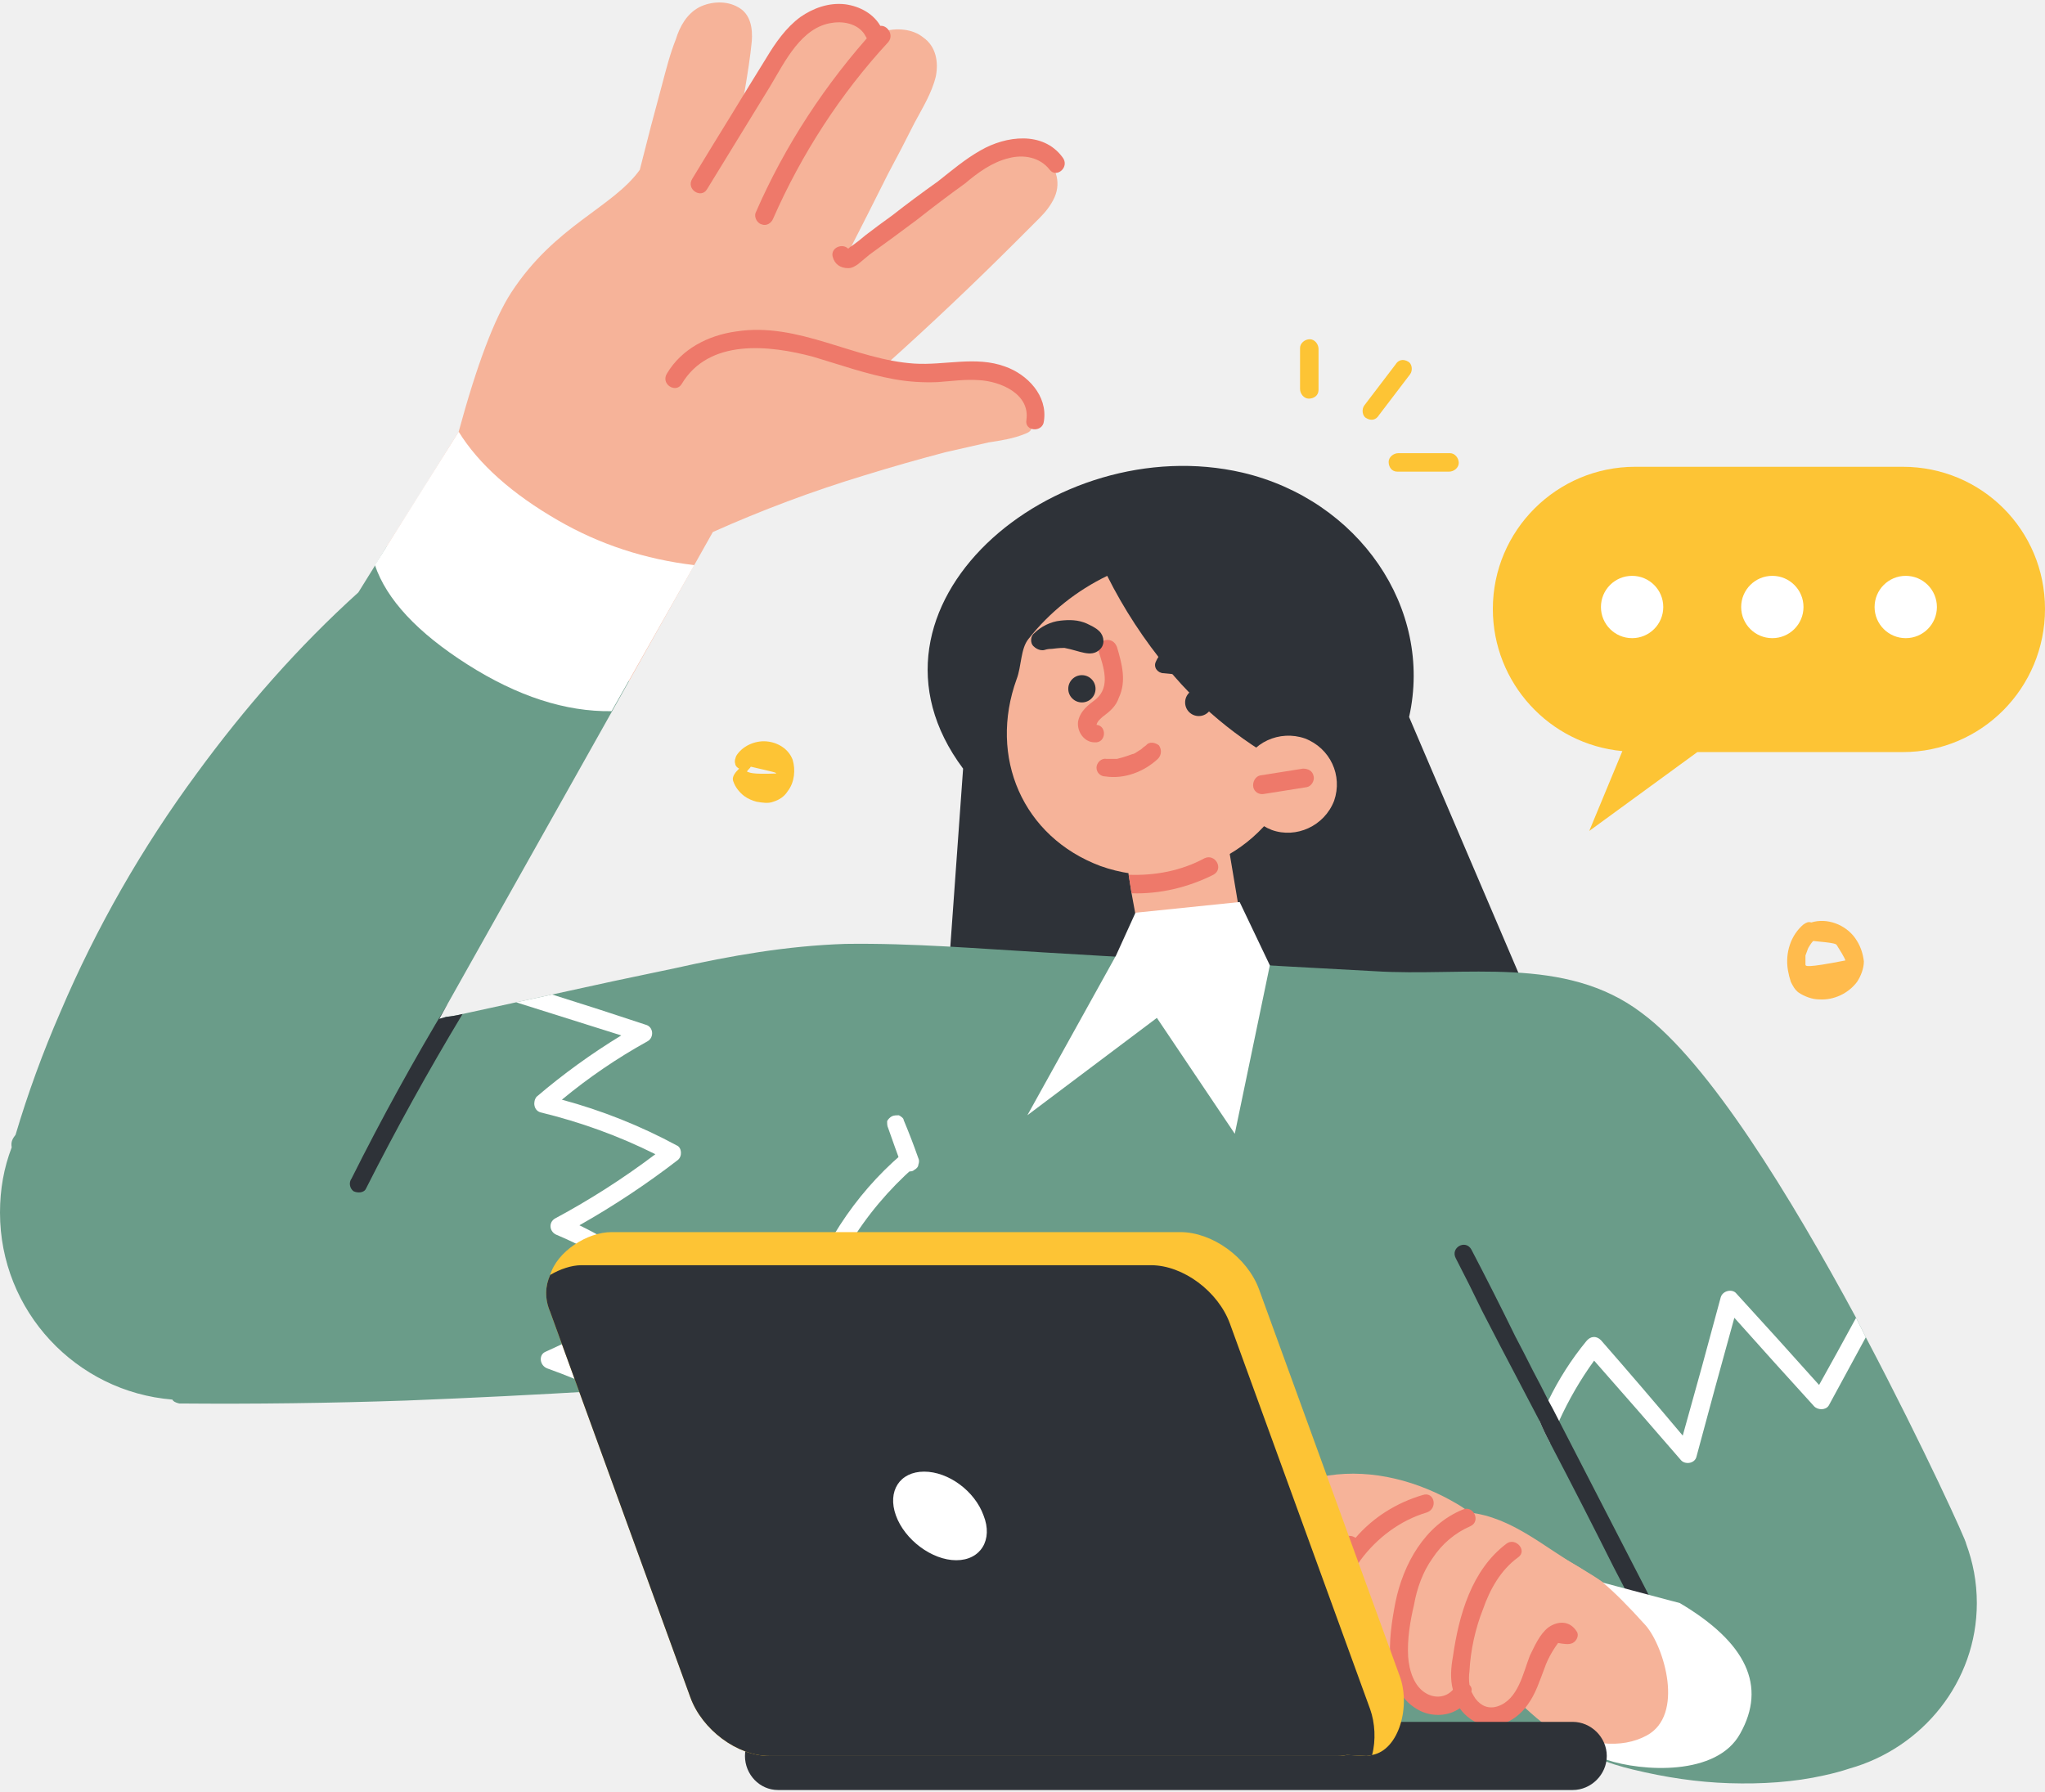
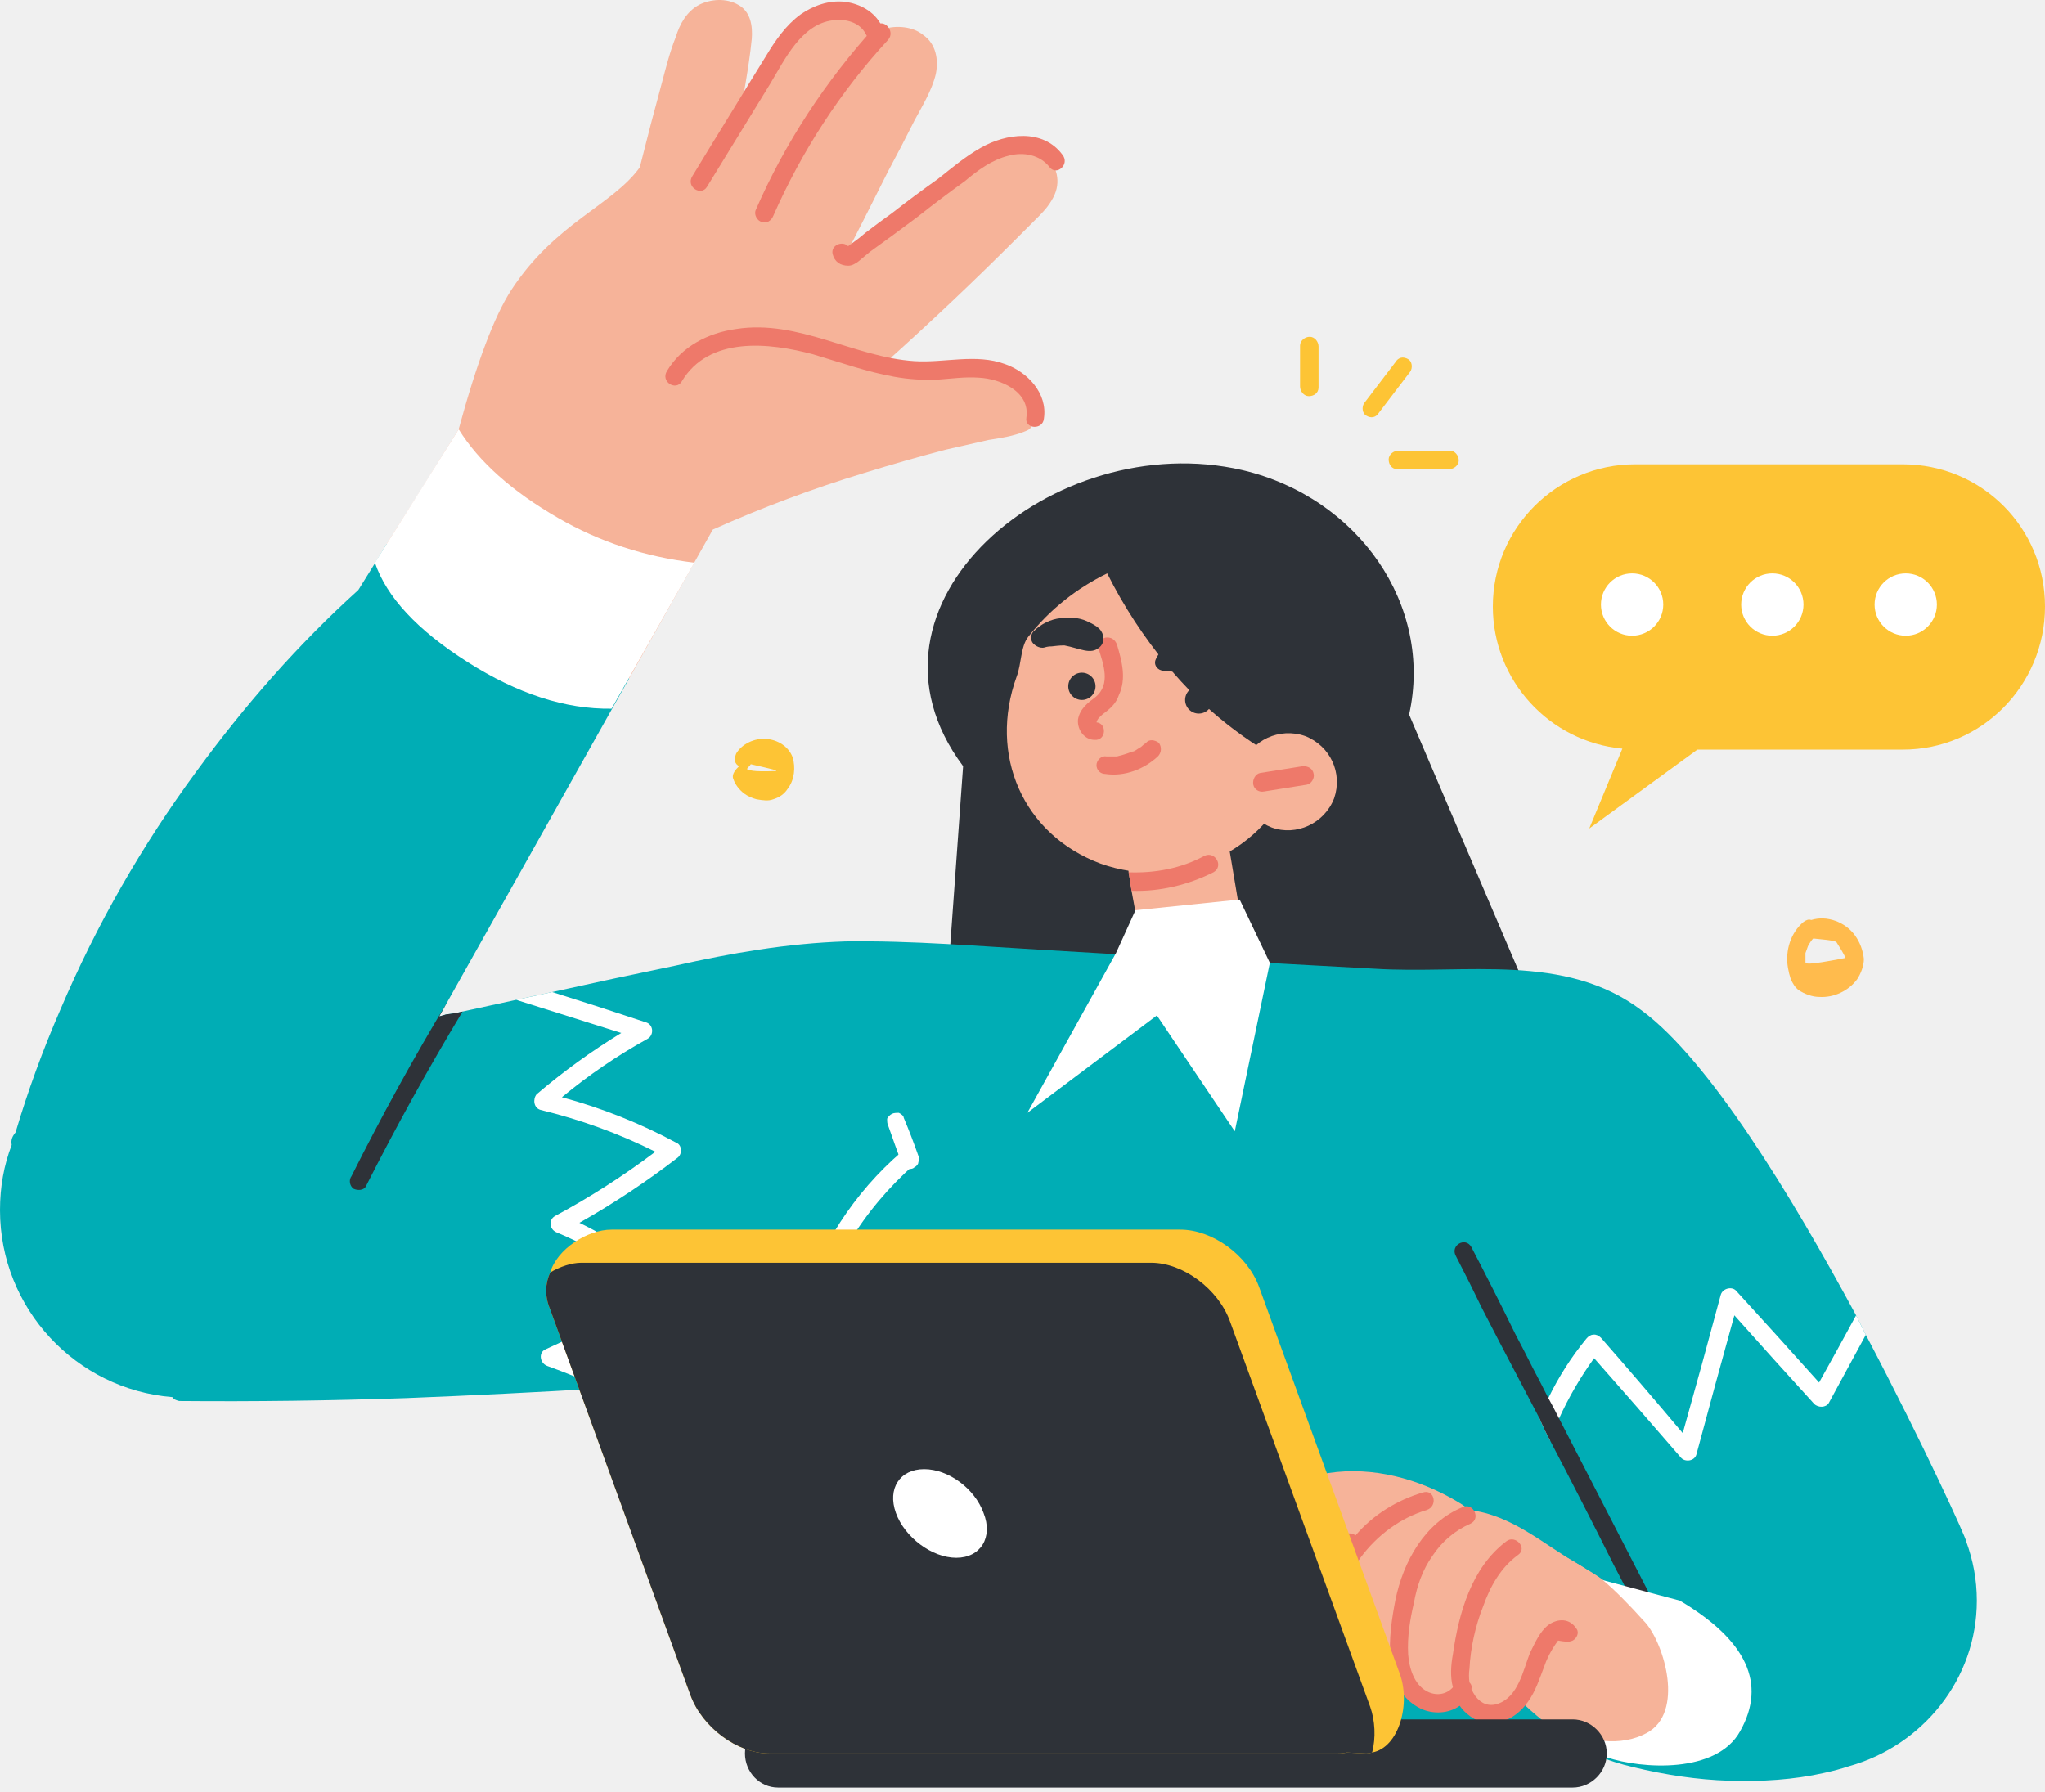
<svg xmlns="http://www.w3.org/2000/svg" width="210" height="184" viewBox="0 0 210 184" fill="none">
-   <path d="M95.7 123.541C95.767 122.608 96.833 107.741 98.9 78.941C86.5 62.341 108.2 44.041 127.6 48.541C139.5 51.341 147.2 62.441 144.7 73.641L167.3 126.541L95.7 123.541Z" fill="#2E3238" />
-   <path d="M137 82.241C136 84.841 133.1 86.141 130.6 85.241C128 84.241 126.6 81.441 127.6 78.841C128.5 76.241 131.4 74.941 134 75.841C136.6 76.841 137.9 79.641 137 82.241Z" fill="#F6B399" />
-   <path d="M132.9 79.741C130 87.741 121.1 91.841 113 88.941C105 85.941 101.5 77.741 104.4 69.741C104.9 68.441 104.8 66.641 105.6 65.641C107.8 62.841 110.6 60.641 113.7 59.141C115.4 62.541 117.5 65.741 119.9 68.641C123.5 73.041 128.1 76.641 133.1 79.141C133.033 79.341 132.967 79.541 132.9 79.741Z" fill="#F6B399" />
-   <path d="M128.6 101.541H118L116.2 91.741L115.9 89.841L115.8 88.941L125.6 83.641L128.6 101.541Z" fill="#F6B399" />
-   <path d="M104.4 24.741C100.067 29.075 95.633 33.275 91.1 37.341C91.833 37.541 92.567 37.675 93.3 37.741C94.7 37.841 96.2 37.841 97.6 37.741C100.2 37.641 101.6 37.441 103.9 38.941C104.9 39.641 106 40.941 105.9 42.241C105.8 43.441 106.4 44.141 105.3 44.541C104.1 45.041 102.8 45.241 101.5 45.441C100.033 45.775 98.567 46.108 97.1 46.441C94.3 47.175 91.5 47.975 88.7 48.841C83.433 50.441 78.267 52.375 73.2 54.641L64.6 69.941L39.7 56.141C41.7 53.008 44.167 49.075 47.1 44.341C48.967 37.475 50.767 32.708 52.5 30.041C57 23.141 62.9 21.341 65.7 17.441C66.433 14.508 67.2 11.575 68 8.641C68.4 7.141 68.8 5.541 69.4 4.041C69.8 2.741 70.5 1.441 71.8 0.741C73 0.141 74.6 0.041 75.8 0.741C77.1 1.441 77.3 2.941 77.2 4.241C76.9 7.341 76.2 10.541 75.8 13.641C76.733 11.841 77.7 10.075 78.7 8.341C79.7 6.541 80.7 4.741 82.2 3.341C83.4 2.041 85.1 1.241 86.9 1.541C88.3 1.641 89.5 2.341 90.2 3.441C90.333 3.375 90.5 3.308 90.7 3.241C92 2.841 93.7 2.941 94.8 3.841C96.1 4.741 96.4 6.341 96.1 7.841C95.7 9.541 94.7 11.141 93.9 12.641C93.033 14.375 92.133 16.108 91.2 17.841C89.8 20.641 88.4 23.408 87 26.141C88.4 26.541 90.2 24.741 91 24.141C93 22.608 95 21.075 97 19.541C98.6 18.341 100.2 16.941 101.9 16.041C103.5 15.241 105.3 15.041 106.9 15.941C108.4 16.841 109 18.641 108.3 20.241C107.9 21.141 107.3 21.841 106.7 22.441C105.9 23.241 105.133 24.008 104.4 24.741Z" fill="#F6B399" />
-   <path d="M111.1 72.141C111.873 72.141 112.5 71.515 112.5 70.742C112.5 69.968 111.873 69.341 111.1 69.341C110.327 69.341 109.7 69.968 109.7 70.742C109.7 71.515 110.327 72.141 111.1 72.141Z" fill="#2E3238" />
-   <path d="M123.1 73.541C123.873 73.541 124.5 72.915 124.5 72.141C124.5 71.368 123.873 70.741 123.1 70.741C122.327 70.741 121.7 71.368 121.7 72.141C121.7 72.915 122.327 73.541 123.1 73.541Z" fill="#2E3238" />
-   <path d="M114.9 71.641C114.6 72.541 114 73.041 113.2 73.641C113 73.841 112.7 74.041 112.6 74.442C113.7 74.541 113.6 76.341 112.4 76.241C111.4 76.241 110.6 75.241 110.7 74.141C110.9 73.041 111.7 72.441 112.5 71.841C114.1 70.541 113.3 68.441 112.8 66.841C112.7 66.341 113.1 65.841 113.5 65.741C114.1 65.641 114.5 65.942 114.7 66.442C115.2 68.141 115.7 69.941 114.9 71.641Z" fill="#EE796A" />
-   <path d="M112.9 66.742C112 67.541 110.9 66.841 109.3 66.541C109.1 66.541 108.8 66.541 108 66.641C107.733 66.641 107.5 66.675 107.3 66.742C107 66.841 106.7 66.741 106.5 66.641C106.367 66.575 106.233 66.475 106.1 66.341C105.8 66.041 105.8 65.341 106.2 65.041C106.9 64.341 107.9 63.842 108.9 63.742C109.8 63.642 110.7 63.642 111.6 64.041C112 64.242 112.5 64.441 112.9 64.841C113.4 65.341 113.5 66.242 112.9 66.742Z" fill="#2E3238" />
-   <path d="M122.9 69.641C122.6 69.641 122.4 69.541 121.8 69.441C121.067 69.308 120.3 69.208 119.5 69.141C118.9 69.141 118.4 68.541 118.7 67.941C119 67.241 119.6 66.641 120.4 66.441C121 66.441 123.3 67.141 124.5 67.841C126.7 69.241 124.2 69.941 122.9 69.641Z" fill="#2E3238" />
-   <path d="M118.9 77.941C117.5 79.241 115.5 80.041 113.5 79.741C113 79.741 112.6 79.341 112.6 78.841C112.6 78.341 113.1 77.841 113.6 77.941C113.8 77.941 114 77.941 114.7 77.941C115.1 77.841 115.5 77.741 116.3 77.441C116.5 77.441 116.7 77.241 117.2 76.941C117.333 76.808 117.5 76.675 117.7 76.541C118 76.141 118.6 76.241 119 76.541C119.3 76.941 119.3 77.541 118.9 77.941Z" fill="#EE796A" />
-   <path d="M134.2 80.841L129.8 81.541C129.3 81.641 128.8 81.341 128.7 80.841C128.6 80.341 128.9 79.741 129.4 79.641L133.8 78.941C134.3 78.941 134.8 79.141 134.9 79.741C135 80.141 134.7 80.741 134.2 80.841Z" fill="#EE796A" />
-   <path d="M124.6 89.841C122 91.141 119.1 91.841 116.2 91.741L115.9 89.841C118.6 89.941 121.3 89.441 123.7 88.141C124.8 87.641 125.7 89.241 124.6 89.841Z" fill="#EE796A" />
-   <path d="M203 164.641C203 172.741 197.4 179.541 189.9 181.641C189.1 181.908 188.233 182.141 187.3 182.341C184.2 183.041 180.9 183.241 177.6 183.141C174.3 183.041 171 182.541 167.7 181.741C165.2 181.141 162.5 180.241 160.7 178.141C140.2 178.041 100.1 177.941 99.4 178.141C98.8 178.441 88.1 156.341 81.8 143.241C81.467 142.575 81.167 141.941 80.9 141.341C79.4 141.541 78 141.641 76.6 141.741C72.933 142.008 69.267 142.275 65.6 142.541C65.4 142.541 65.2 142.575 65 142.641C63.933 142.708 62.867 142.775 61.8 142.841C55.133 143.241 48.433 143.575 41.7 143.841C33.9 144.108 26.133 144.208 18.4 144.141C18 144.041 17.8 143.941 17.7 143.741C7.8 142.941 0 134.641 0 124.541C0 122.141 0.4 119.941 1.2 117.841C1.1 117.241 1.3 116.941 1.6 116.541C2.867 112.275 4.4 108.075 6.2 103.941C9.9 95.241 14.6 87.041 20.2 79.441C25.1 72.741 30.6 66.441 36.8 60.841C37.8 59.241 38.767 57.675 39.7 56.141L64.6 69.941L46 103.041L45.1 104.641C45.367 104.575 45.6 104.508 45.8 104.441C46.4 104.375 46.967 104.275 47.5 104.141C49.367 103.741 51.2 103.341 53 102.941C54.267 102.675 55.5 102.408 56.7 102.141C60.9 101.208 65.1 100.308 69.3 99.441C75.1 98.141 80.8 97.141 86.8 96.941C93.7 96.841 100.6 97.441 107.6 97.841C118.733 98.508 129.9 99.141 141.1 99.741C150.5 100.341 160.7 98.041 168.6 104.041C175.5 109.141 183.9 122.941 190.6 135.341C190.933 136.008 191.267 136.675 191.6 137.341C197.6 148.741 202 158.441 201.9 158.541C202.6 160.441 203 162.441 203 164.641Z" fill="#6A9C89" />
-   <path d="M191.6 137.341C190.333 139.675 189.067 142.008 187.8 144.341C187.5 144.841 186.7 144.841 186.3 144.441C183.567 141.441 180.833 138.408 178.1 135.341C176.767 140.141 175.467 144.908 174.2 149.641C174 150.341 173 150.441 172.6 149.941C169.667 146.541 166.7 143.141 163.7 139.741C162.3 141.675 161.1 143.741 160.1 145.941C159.767 146.675 159.467 147.441 159.2 148.241C158.8 147.508 158.433 146.741 158.1 145.941C158.367 145.208 158.667 144.508 159 143.841C160.067 141.641 161.367 139.608 162.9 137.741C163.3 137.241 163.9 137.141 164.4 137.641C167.2 140.841 170 144.108 172.8 147.441C174.133 142.708 175.433 137.975 176.7 133.241C176.9 132.541 177.9 132.341 178.3 132.841C181.167 135.975 184 139.108 186.8 142.241C188.067 139.975 189.333 137.675 190.6 135.341C190.933 136.008 191.267 136.675 191.6 137.341Z" fill="white" />
-   <path d="M47.1 44.341C49.167 47.675 52.567 50.708 57.3 53.441C61.567 55.908 66.233 57.441 71.3 58.041L62.8 73.041C58.067 73.108 53.133 71.508 48 68.242C42.867 64.975 39.7 61.575 38.5 58.041L47.1 44.341Z" fill="white" />
-   <path d="M116.6 93.741L127.3 92.641L130.4 99.141L126.8 116.441L118.8 104.541L105.5 114.541L114.6 98.141L116.6 93.741Z" fill="white" />
-   <path d="M69.8 134.541C66.133 136.208 62.5 137.875 58.9 139.541C61.167 140.408 63.4 141.408 65.6 142.541C65.4 142.541 65.2 142.575 65 142.641C63.933 142.708 62.867 142.775 61.8 142.841C59.933 141.975 58.067 141.208 56.2 140.541C55.4 140.241 55.3 139.141 56 138.841C59.867 137.041 63.767 135.241 67.7 133.441C64.5 130.641 61 128.441 57.2 126.841C56.4 126.541 56.3 125.541 57 125.141C60.6 123.208 64.033 121.008 67.3 118.541C63.5 116.641 59.6 115.241 55.5 114.241C54.8 114.041 54.7 113.141 55.1 112.641C57.833 110.308 60.733 108.208 63.8 106.341C60.2 105.208 56.6 104.075 53 102.941C54.267 102.675 55.5 102.408 56.7 102.141C59.9 103.141 63.1 104.175 66.3 105.241C67.1 105.441 67.2 106.541 66.5 106.941C63.367 108.675 60.433 110.675 57.7 112.941C61.8 114.041 65.8 115.641 69.5 117.641C70 117.841 70.1 118.741 69.6 119.141C66.4 121.608 63.033 123.841 59.5 125.841C63.4 127.741 66.9 130.141 70 133.041C70.4 133.441 70.3 134.241 69.8 134.541Z" fill="white" />
-   <path d="M47.5 104.141C43.967 110.008 40.667 115.975 37.6 122.041C37.4 122.541 36.7 122.541 36.3 122.341C35.9 122.041 35.8 121.441 36.1 121.041C39.167 114.908 42.467 108.908 46 103.041L45.1 104.641C45.367 104.575 45.6 104.508 45.8 104.441C46.4 104.375 46.967 104.275 47.5 104.141Z" fill="#2E3238" />
-   <path d="M170.3 169.841C168.767 166.841 167.233 163.875 165.7 160.941C163.567 156.675 161.4 152.441 159.2 148.241C158.8 147.508 158.433 146.741 158.1 145.941C157.367 144.541 156.633 143.141 155.9 141.741C154.633 139.341 153.4 136.975 152.2 134.641C151.333 132.841 150.433 131.041 149.5 129.241C148.9 128.141 150.5 127.241 151.1 128.341C152.633 131.275 154.133 134.241 155.6 137.241C156.2 138.375 156.8 139.541 157.4 140.741C157.933 141.741 158.467 142.775 159 143.841C159.333 144.441 159.667 145.075 160 145.741C164 153.541 168 161.241 171.9 168.841C172.4 169.941 170.8 170.841 170.3 169.841Z" fill="#2E3238" />
-   <path d="M93.9 119.841C91.3 122.141 89 124.841 87.2 127.841C84.1 133.041 82.4 139.241 82.6 145.341C82.7 151.741 84.8 158.241 88.5 163.441C88.7 163.841 88.8 164.441 88.4 164.841C88 165.141 87.4 165.141 87.1 164.741C84.8 161.541 83.2 158.041 82.1 154.341C80.2 147.941 80.2 140.941 82.2 134.541C84.1 128.341 87.7 122.741 92.6 118.541C93.5 117.741 94.8 119.041 93.9 119.841Z" fill="white" />
-   <path d="M94.3 119.641C94.3 119.841 94.1 120.041 93.9 120.141C93.7 120.341 93.4 120.341 93.1 120.241C93 120.141 92.7 119.941 92.6 119.741C92.133 118.475 91.667 117.175 91.2 115.841C91.1 115.641 91.1 115.441 91.1 115.141C91.2 114.941 91.4 114.741 91.6 114.641C91.8 114.541 92.1 114.541 92.3 114.541C92.5 114.641 92.8 114.841 92.8 115.041C93.333 116.308 93.833 117.608 94.3 118.941C94.4 119.141 94.4 119.341 94.3 119.641Z" fill="white" />
-   <path d="M107.2 43.242C107.1 44.441 105.2 44.341 105.4 43.141C105.8 40.441 102.7 39.142 100.5 39.041C99.1 38.941 97.7 39.142 96.3 39.242C94.767 39.308 93.267 39.208 91.8 38.941C89 38.441 86.2 37.441 83.5 36.641C79 35.441 72.8 34.742 70 39.441C69.4 40.441 67.8 39.441 68.5 38.342C70 35.842 72.7 34.441 75.6 34.041C82 33.041 87.7 36.941 93.9 37.342C97 37.541 100.2 36.541 103.2 37.641C105.5 38.441 107.6 40.642 107.2 43.242Z" fill="#EE796A" />
-   <path d="M107.8 17.441C106.8 16.141 105.1 15.841 103.6 16.241C101.9 16.641 100.4 17.741 99.1 18.841C97.433 20.041 95.8 21.275 94.2 22.541C92.6 23.741 90.967 24.941 89.3 26.141C88.9 26.475 88.5 26.808 88.1 27.141C87.8 27.341 87.5 27.541 87.1 27.541C86.3 27.541 85.7 27.141 85.5 26.341C85.3 25.441 86.5 24.941 87.1 25.541C87.233 25.408 87.367 25.308 87.5 25.241C87.967 24.908 88.433 24.541 88.9 24.141C89.767 23.475 90.667 22.808 91.6 22.141C93.133 20.941 94.7 19.775 96.3 18.641C97.7 17.541 99.1 16.341 100.7 15.441C103.3 13.941 107.1 13.441 109.1 16.141C109.9 17.141 108.5 18.341 107.8 17.441Z" fill="#EE796A" />
-   <path d="M91.2 4.341C86.3 9.641 82.3 15.841 79.4 22.441C79.2 22.941 78.7 23.241 78.2 23.041C77.8 22.941 77.4 22.341 77.6 21.841C80.6 14.941 84.8 8.541 89.9 2.941C90.7 2.041 92 3.441 91.2 4.341Z" fill="#EE796A" />
-   <path d="M88.9 3.741C88.3 2.541 86.8 2.141 85.5 2.341C82.3 2.741 80.6 6.341 79.1 8.841L72.6 19.442C72 20.442 70.4 19.442 71.1 18.341C72.433 16.142 73.8 13.908 75.2 11.641C76.333 9.775 77.5 7.875 78.7 5.941C79.6 4.441 80.7 2.841 82.2 1.741C83.5 0.841 85.1 0.241 86.8 0.441C88.3 0.641 89.8 1.441 90.5 2.841C91.1 3.941 89.4 4.841 88.9 3.741Z" fill="#EE796A" />
-   <path d="M166 179.941C161.4 180.041 157.8 176.641 154.8 173.641C153.3 172.041 151.6 170.541 150.2 168.841C149.3 167.841 148.6 166.741 148.2 165.541C147.4 165.341 147.1 164.741 147.3 164.341C148 162.041 149.1 159.841 150.6 157.941C149.933 157.608 149.233 157.241 148.5 156.841C148 156.641 148 155.941 148.2 155.541C148.5 155.141 149.1 155.041 149.5 155.241C154.3 157.741 157.8 158.241 162.3 161.041C164.2 162.341 164.1 162.041 165.8 163.541C167.5 164.941 172.3 170.041 172.8 172.241C173.6 176.441 170 179.741 166 179.941Z" fill="#F6B399" />
-   <path d="M167.4 166.041C168.4 170.141 164.1 171.841 160.8 170.241C160.1 169.941 159.4 169.541 158.7 170.241C158 170.941 157.9 172.041 157.6 172.941C157 174.541 155.9 176.241 154.1 176.541C152.5 176.841 151 175.941 150.3 174.541C149.2 175.441 147.7 175.841 146.3 175.341C145.3 175.041 144.6 174.341 144.1 173.541C143.4 174.241 142.4 174.641 141.3 174.541C139.8 174.341 138.6 173.141 137.9 171.841C136.7 169.241 136.7 166.141 137.6 163.441C138.2 161.541 139.3 159.941 140.8 158.641C139.7 158.541 138.7 158.641 137.7 159.041C136.7 159.541 135.9 160.241 135 160.941C134.2 161.741 133.2 162.441 132.1 162.441C130.9 162.541 129.9 161.941 129.2 161.041C127.6 158.941 128.6 156.241 130.3 154.541C131.9 152.841 134.2 151.941 136.4 151.541C141 150.841 145.7 152.141 149.6 154.441C150.067 154.708 150.5 155.008 150.9 155.341C155.3 155.841 158.6 158.941 162.3 161.041C163.8 161.941 165.7 163.041 166.7 164.541C167.033 165.008 167.267 165.508 167.4 166.041Z" fill="#F6B399" />
-   <path d="M161.5 168.741C161.1 168.941 160.6 168.841 160 168.741C159.8 169.008 159.6 169.308 159.4 169.641C159.1 170.141 158.8 170.741 158.6 171.341C158.1 172.641 157.7 173.941 156.9 175.041C155.6 176.941 153.1 178.041 151 176.541C150.533 176.208 150.167 175.841 149.9 175.441C148.8 176.241 147.2 176.341 145.9 175.741C141.8 173.741 142.6 168.141 143.3 164.541C144.1 160.641 146.3 156.641 150.2 155.041C151.3 154.541 152.1 156.241 151 156.741C149.4 157.441 148.1 158.541 147.1 160.041C146.1 161.441 145.5 163.141 145.2 164.841C144.8 166.541 144.5 168.341 144.6 170.141C144.7 171.541 145.2 173.241 146.5 173.941C147.4 174.441 148.5 174.341 149.2 173.541C148.9 172.441 149 171.241 149.2 170.141C149.8 165.941 151.1 161.241 154.7 158.541C155.6 157.841 156.9 159.241 155.9 159.941C154.1 161.241 153 163.241 152.3 165.241C151.5 167.241 151 169.541 150.9 171.641C150.833 172.108 150.833 172.575 150.9 173.041C151.1 173.241 151.167 173.475 151.1 173.741C151.233 174.008 151.367 174.241 151.5 174.441C152.1 175.241 152.9 175.541 153.8 175.241C155.9 174.541 156.4 171.841 157.1 170.041C157.6 169.041 158.1 167.841 159 167.141C160 166.441 161.2 166.441 161.9 167.541C162.2 167.941 161.9 168.541 161.5 168.741Z" fill="#EE796A" />
-   <path d="M146.5 155.341C143.8 156.141 141.4 157.941 139.7 160.241C137.9 162.841 137.1 165.941 137.3 169.141C137.4 169.641 136.8 170.041 136.4 169.941C135.8 169.941 135.5 169.541 135.5 169.041C135.2 165.741 136.1 162.341 137.7 159.641C137.3 159.641 137 159.741 136.4 159.941C136.2 160.008 136 160.075 135.8 160.141C135.4 160.341 134.8 160.141 134.6 159.741C134.3 159.341 134.5 158.741 135 158.441C136.1 157.941 137.4 157.641 138.6 157.741C138.8 157.741 139 157.808 139.2 157.941C141 155.841 143.4 154.341 146.1 153.541C147.3 153.141 147.7 154.941 146.5 155.341Z" fill="#EE796A" />
-   <path d="M158.9 177.241C163.1 179.308 166.5 179.641 169.1 178.241C173 176.141 170.9 169.141 169 166.941C167.2 164.941 165.733 163.475 164.6 162.541L172.5 164.641C179.367 168.708 181.433 173.175 178.7 178.041C176.3 182.441 168.6 181.941 165 180.741C162.6 179.941 160.567 178.775 158.9 177.241Z" fill="white" />
-   <path d="M165 180.341C165 182.241 163.4 183.841 161.5 183.841H79.9C78 183.841 76.5 182.241 76.5 180.341C76.5 178.441 78 176.841 79.9 176.841H161.5C163.4 176.841 165 178.441 165 180.341Z" fill="#2E3238" />
-   <path d="M140.9 180.241C140.7 180.308 140.5 180.341 140.3 180.341L138.3 180.241C138.033 180.308 137.733 180.341 137.4 180.341H79C75.7 180.341 72.1 177.641 70.9 174.341L56.5 134.741C55.9 133.341 56 132.041 56.5 130.941C57.2 128.541 60.3 126.541 62.8 126.541H121.2C124.5 126.541 128.1 129.141 129.3 132.441L143.7 172.041C144.9 175.141 143.7 179.741 140.9 180.241Z" fill="#FDC435" />
-   <path d="M140.9 180.241C140.7 180.308 140.5 180.341 140.3 180.341L138.3 180.241C138.033 180.308 137.733 180.341 137.4 180.341H79C75.7 180.341 72.1 177.641 70.9 174.341L56.5 134.741C55.9 133.341 56 132.041 56.5 130.941C57.5 130.341 58.7 129.941 59.7 129.941H118.2C121.5 129.941 125.1 132.641 126.3 135.941L140.7 175.541C141.2 176.941 141.3 178.741 140.9 180.241Z" fill="#2E3238" />
-   <path d="M101 155.641C102 158.141 100.7 160.241 98.2 160.241C95.7 160.241 92.9 158.141 92 155.641C91.1 153.141 92.4 151.141 94.9 151.141C97.4 151.141 100.1 153.141 101 155.641Z" fill="white" />
-   <path d="M210 62.541C210 70.641 203.5 77.241 195.4 77.241H174.3L163.2 85.341L166.6 77.141C159.1 76.441 153.3 70.141 153.3 62.541C153.3 54.441 159.9 47.941 167.9 47.941H195.4C203.5 47.941 210 54.441 210 62.541Z" fill="#FDC435" />
-   <path d="M167.6 65.541C169.367 65.541 170.8 64.109 170.8 62.341C170.8 60.574 169.367 59.141 167.6 59.141C165.833 59.141 164.4 60.574 164.4 62.341C164.4 64.109 165.833 65.541 167.6 65.541Z" fill="white" />
-   <path d="M182 65.541C183.767 65.541 185.2 64.109 185.2 62.341C185.2 60.574 183.767 59.141 182 59.141C180.233 59.141 178.8 60.574 178.8 62.341C178.8 64.109 180.233 65.541 182 65.541Z" fill="white" />
-   <path d="M195.7 65.541C197.467 65.541 198.9 64.109 198.9 62.341C198.9 60.574 197.467 59.141 195.7 59.141C193.933 59.141 192.5 60.574 192.5 62.341C192.5 64.109 193.933 65.541 195.7 65.541Z" fill="white" />
-   <path fill-rule="evenodd" clip-rule="evenodd" d="M191.4 98.741C191.4 99.441 191.1 100.241 190.7 100.841C189.8 102.041 188.3 102.741 186.8 102.641C186.1 102.641 185.3 102.341 184.7 101.941C184.3 101.641 184.1 101.241 183.9 100.841C183.767 100.441 183.667 100.041 183.6 99.641C183.3 97.841 183.9 96.041 185.2 94.941C185.5 94.741 185.7 94.641 186 94.741C187.6 94.241 189.5 94.941 190.5 96.341C191 97.041 191.3 97.841 191.4 98.741ZM188.6 97.041C188.5 96.941 188.4 96.841 186.2 96.641C186.1 96.741 186 96.841 185.7 97.341C185.6 97.541 185.6 97.641 185.4 98.141C185.4 98.341 185.4 98.541 185.4 99.041C185.4 99.241 185.4 99.441 189.5 98.641C189.5 98.641 189.5 98.441 188.6 97.041Z" fill="#FFBB4D" />
-   <path fill-rule="evenodd" clip-rule="evenodd" d="M80.9 81.241C80.567 81.775 80.067 82.141 79.4 82.341C78.9 82.541 78.3 82.441 77.7 82.341C77.3 82.241 76.8 82.041 76.4 81.741C75.9 81.341 75.5 80.841 75.3 80.241C75.1 79.741 75.6 79.241 75.9 78.941C75.7 78.841 75.5 78.641 75.5 78.441C75.4 78.141 75.5 77.941 75.6 77.641C76.2 76.641 77.5 76.041 78.7 76.141C79.9 76.241 81 76.941 81.4 78.041C81.7 79.041 81.6 80.341 80.9 81.241ZM77.1 78.741C77 78.941 76.8 79.041 76.7 79.241C77 79.341 77.1 79.541 79.7 79.441C79.7 79.341 79.7 79.341 77.1 78.741Z" fill="#FDC435" />
-   <path d="M135.4 35.841V40.041C135.4 40.641 134.9 40.941 134.4 40.941C133.9 40.941 133.5 40.441 133.5 39.941V35.742C133.5 35.242 134 34.841 134.5 34.841C135 34.841 135.4 35.341 135.4 35.841Z" fill="#FDC435" />
-   <path d="M144.8 38.441C143.733 39.841 142.667 41.241 141.6 42.641C141.3 43.141 140.8 43.241 140.3 42.941C139.9 42.741 139.8 42.041 140.1 41.641C141.167 40.241 142.233 38.841 143.3 37.441C143.6 36.941 144.1 36.841 144.6 37.141C145 37.341 145.1 38.041 144.8 38.441Z" fill="#FDC435" />
-   <path d="M149.8 47.541C149.8 48.041 149.3 48.441 148.8 48.441H143.5C142.9 48.441 142.6 47.941 142.6 47.441C142.6 46.941 143.1 46.541 143.6 46.541H148.9C149.4 46.541 149.8 47.041 149.8 47.541Z" fill="#FDC435" />
+   <path d="M95.7 123.288C95.767 122.355 96.833 107.488 98.9 78.688C86.5 62.088 108.2 43.788 127.6 48.288C139.5 51.088 147.2 62.188 144.7 73.388L167.3 126.288L95.7 123.288Z" fill="#2E3238" />
+   <path d="M137 81.988C136 84.588 133.1 85.888 130.6 84.988C128 83.988 126.6 81.188 127.6 78.588C128.5 75.988 131.4 74.688 134 75.588C136.6 76.588 137.9 79.388 137 81.988Z" fill="#F6B399" />
+   <path d="M132.9 79.488C130 87.488 121.1 91.588 113 88.688C105 85.688 101.5 77.488 104.4 69.488C104.9 68.188 104.8 66.388 105.6 65.388C107.8 62.588 110.6 60.388 113.7 58.888C115.4 62.288 117.5 65.488 119.9 68.388C123.5 72.788 128.1 76.388 133.1 78.888C133.033 79.088 132.967 79.288 132.9 79.488Z" fill="#F6B399" />
+   <path d="M128.6 101.288H118L116.2 91.488L115.9 89.588L115.8 88.688L125.6 83.388L128.6 101.288Z" fill="#F6B399" />
+   <path d="M104.4 24.488C100.067 28.822 95.633 33.022 91.1 37.088C91.833 37.288 92.567 37.422 93.3 37.488C94.7 37.588 96.2 37.588 97.6 37.488C100.2 37.388 101.6 37.188 103.9 38.688C104.9 39.388 106 40.688 105.9 41.988C105.8 43.188 106.4 43.888 105.3 44.288C104.1 44.788 102.8 44.988 101.5 45.188C100.033 45.522 98.567 45.855 97.1 46.188C94.3 46.922 91.5 47.721 88.7 48.588C83.433 50.188 78.267 52.121 73.2 54.388L64.6 69.688L39.7 55.888C41.7 52.755 44.167 48.822 47.1 44.088C48.967 37.221 50.767 32.455 52.5 29.788C57 22.888 62.9 21.088 65.7 17.188C66.433 14.255 67.2 11.322 68 8.388C68.4 6.888 68.8 5.288 69.4 3.788C69.8 2.488 70.5 1.188 71.8 0.488C73 -0.112 74.6 -0.212 75.8 0.488C77.1 1.188 77.3 2.688 77.2 3.988C76.9 7.088 76.2 10.288 75.8 13.388C76.733 11.588 77.7 9.822 78.7 8.088C79.7 6.288 80.7 4.488 82.2 3.088C83.4 1.788 85.1 0.988 86.9 1.288C88.3 1.388 89.5 2.088 90.2 3.188C90.333 3.122 90.5 3.055 90.7 2.988C92 2.588 93.7 2.688 94.8 3.588C96.1 4.488 96.4 6.088 96.1 7.588C95.7 9.288 94.7 10.888 93.9 12.388C93.033 14.121 92.133 15.855 91.2 17.588C89.8 20.388 88.4 23.155 87 25.888C88.4 26.288 90.2 24.488 91 23.888C93 22.355 95 20.822 97 19.288C98.6 18.088 100.2 16.688 101.9 15.788C103.5 14.988 105.3 14.788 106.9 15.688C108.4 16.588 109 18.388 108.3 19.988C107.9 20.888 107.3 21.588 106.7 22.188C105.9 22.988 105.133 23.755 104.4 24.488Z" fill="#F6B399" />
+   <path d="M111.1 71.888C111.873 71.888 112.5 71.261 112.5 70.488C112.5 69.715 111.873 69.088 111.1 69.088C110.327 69.088 109.7 69.715 109.7 70.488C109.7 71.261 110.327 71.888 111.1 71.888Z" fill="#2E3238" />
+   <path d="M123.1 73.288C123.873 73.288 124.5 72.661 124.5 71.888C124.5 71.115 123.873 70.488 123.1 70.488C122.327 70.488 121.7 71.115 121.7 71.888C121.7 72.661 122.327 73.288 123.1 73.288Z" fill="#2E3238" />
+   <path d="M114.9 71.388C114.6 72.288 114 72.788 113.2 73.388C113 73.588 112.7 73.788 112.6 74.188C113.7 74.288 113.6 76.088 112.4 75.988C111.4 75.988 110.6 74.988 110.7 73.888C110.9 72.788 111.7 72.188 112.5 71.588C114.1 70.288 113.3 68.188 112.8 66.588C112.7 66.088 113.1 65.588 113.5 65.488C114.1 65.388 114.5 65.688 114.7 66.188C115.2 67.888 115.7 69.688 114.9 71.388Z" fill="#EE796A" />
+   <path d="M112.9 66.488C112 67.288 110.9 66.588 109.3 66.288C109.1 66.288 108.8 66.288 108 66.388C107.733 66.388 107.5 66.422 107.3 66.488C107 66.588 106.7 66.488 106.5 66.388C106.367 66.322 106.233 66.222 106.1 66.088C105.8 65.788 105.8 65.088 106.2 64.788C106.9 64.088 107.9 63.588 108.9 63.488C109.8 63.388 110.7 63.388 111.6 63.788C112 63.988 112.5 64.188 112.9 64.588C113.4 65.088 113.5 65.988 112.9 66.488Z" fill="#2E3238" />
+   <path d="M122.9 69.388C122.6 69.388 122.4 69.288 121.8 69.188C121.067 69.055 120.3 68.955 119.5 68.888C118.9 68.888 118.4 68.288 118.7 67.688C119 66.988 119.6 66.388 120.4 66.188C121 66.188 123.3 66.888 124.5 67.588C126.7 68.988 124.2 69.688 122.9 69.388Z" fill="#2E3238" />
+   <path d="M118.9 77.688C117.5 78.988 115.5 79.788 113.5 79.488C113 79.488 112.6 79.088 112.6 78.588C112.6 78.088 113.1 77.588 113.6 77.688C113.8 77.688 114 77.688 114.7 77.688C115.1 77.588 115.5 77.488 116.3 77.188C116.5 77.188 116.7 76.988 117.2 76.688C117.333 76.555 117.5 76.421 117.7 76.288C118 75.888 118.6 75.988 119 76.288C119.3 76.688 119.3 77.288 118.9 77.688Z" fill="#EE796A" />
+   <path d="M134.2 80.588L129.8 81.288C129.3 81.388 128.8 81.088 128.7 80.588C128.6 80.088 128.9 79.488 129.4 79.388L133.8 78.688C134.3 78.688 134.8 78.888 134.9 79.488C135 79.888 134.7 80.488 134.2 80.588Z" fill="#EE796A" />
+   <path d="M124.6 89.588C122 90.888 119.1 91.588 116.2 91.488L115.9 89.588C118.6 89.688 121.3 89.188 123.7 87.888C124.8 87.388 125.7 88.988 124.6 89.588Z" fill="#EE796A" />
+   <path d="M203 164.388C203 172.488 197.4 179.288 189.9 181.388C189.1 181.655 188.233 181.888 187.3 182.088C184.2 182.788 180.9 182.988 177.6 182.888C174.3 182.788 171 182.288 167.7 181.488C165.2 180.888 162.5 179.988 160.7 177.888C140.2 177.788 100.1 177.688 99.4 177.888C98.8 178.188 88.1 156.088 81.8 142.988C81.467 142.322 81.167 141.688 80.9 141.088C79.4 141.288 78 141.388 76.6 141.488C72.933 141.755 69.267 142.022 65.6 142.288C65.4 142.288 65.2 142.322 65 142.388C63.933 142.455 62.867 142.522 61.8 142.588C55.133 142.988 48.433 143.322 41.7 143.588C33.9 143.855 26.133 143.955 18.4 143.888C18 143.788 17.8 143.688 17.7 143.488C7.8 142.688 0 134.388 0 124.288C0 121.888 0.4 119.688 1.2 117.588C1.1 116.988 1.3 116.688 1.6 116.288C2.867 112.022 4.4 107.822 6.2 103.688C9.9 94.988 14.6 86.788 20.2 79.188C25.1 72.488 30.6 66.188 36.8 60.588C37.8 58.988 38.767 57.422 39.7 55.888L64.6 69.688L46 102.788L45.1 104.388C45.367 104.322 45.6 104.255 45.8 104.188C46.4 104.122 46.967 104.022 47.5 103.888C49.367 103.488 51.2 103.088 53 102.688C54.267 102.422 55.5 102.155 56.7 101.888C60.9 100.955 65.1 100.055 69.3 99.188C75.1 97.888 80.8 96.888 86.8 96.688C93.7 96.588 100.6 97.188 107.6 97.588C118.733 98.255 129.9 98.888 141.1 99.488C150.5 100.088 160.7 97.788 168.6 103.788C175.5 108.888 183.9 122.688 190.6 135.088C190.933 135.755 191.267 136.422 191.6 137.088C197.6 148.488 202 158.188 201.9 158.288C202.6 160.188 203 162.188 203 164.388Z" fill="#00ADB5" />
+   <path d="M191.6 137.088C190.333 139.421 189.067 141.755 187.8 144.088C187.5 144.588 186.7 144.588 186.3 144.188C183.567 141.188 180.833 138.155 178.1 135.088C176.767 139.888 175.467 144.655 174.2 149.388C174 150.088 173 150.188 172.6 149.688C169.667 146.288 166.7 142.888 163.7 139.488C162.3 141.422 161.1 143.488 160.1 145.688C159.767 146.422 159.467 147.188 159.2 147.988C158.8 147.255 158.433 146.488 158.1 145.688C158.367 144.955 158.667 144.255 159 143.588C160.067 141.388 161.367 139.355 162.9 137.488C163.3 136.988 163.9 136.888 164.4 137.388C167.2 140.588 170 143.855 172.8 147.188C174.133 142.455 175.433 137.722 176.7 132.988C176.9 132.288 177.9 132.088 178.3 132.588C181.167 135.721 184 138.855 186.8 141.988C188.067 139.722 189.333 137.421 190.6 135.088C190.933 135.755 191.267 136.421 191.6 137.088Z" fill="white" />
+   <path d="M47.1 44.088C49.167 47.422 52.567 50.455 57.3 53.188C61.567 55.655 66.233 57.188 71.3 57.788L62.8 72.788C58.067 72.855 53.133 71.255 48 67.988C42.867 64.722 39.7 61.322 38.5 57.788L47.1 44.088Z" fill="white" />
+   <path d="M116.6 93.488L127.3 92.388L130.4 98.888L126.8 116.188L118.8 104.288L105.5 114.288L114.6 97.888L116.6 93.488Z" fill="white" />
+   <path d="M69.8 134.288C66.133 135.955 62.5 137.622 58.9 139.288C61.167 140.155 63.4 141.155 65.6 142.288C65.4 142.288 65.2 142.322 65 142.388C63.933 142.455 62.867 142.522 61.8 142.588C59.933 141.722 58.067 140.955 56.2 140.288C55.4 139.988 55.3 138.888 56 138.588C59.867 136.788 63.767 134.988 67.7 133.188C64.5 130.388 61 128.188 57.2 126.588C56.4 126.288 56.3 125.288 57 124.888C60.6 122.955 64.033 120.755 67.3 118.288C63.5 116.388 59.6 114.988 55.5 113.988C54.8 113.788 54.7 112.888 55.1 112.388C57.833 110.055 60.733 107.955 63.8 106.088C60.2 104.955 56.6 103.822 53 102.688C54.267 102.422 55.5 102.155 56.7 101.888C59.9 102.888 63.1 103.922 66.3 104.988C67.1 105.188 67.2 106.288 66.5 106.688C63.367 108.422 60.433 110.422 57.7 112.688C61.8 113.788 65.8 115.388 69.5 117.388C70 117.588 70.1 118.488 69.6 118.888C66.4 121.355 63.033 123.588 59.5 125.588C63.4 127.488 66.9 129.888 70 132.788C70.4 133.188 70.3 133.988 69.8 134.288Z" fill="white" />
+   <path d="M47.5 103.888C43.967 109.755 40.667 115.722 37.6 121.788C37.4 122.288 36.7 122.288 36.3 122.088C35.9 121.788 35.8 121.188 36.1 120.788C39.167 114.655 42.467 108.655 46 102.788L45.1 104.388C45.367 104.322 45.6 104.255 45.8 104.188C46.4 104.122 46.967 104.022 47.5 103.888Z" fill="#2E3238" />
+   <path d="M170.3 169.588C168.767 166.588 167.233 163.621 165.7 160.688C163.567 156.421 161.4 152.188 159.2 147.988C158.8 147.255 158.433 146.488 158.1 145.688C157.367 144.288 156.633 142.888 155.9 141.488C154.633 139.088 153.4 136.721 152.2 134.388C151.333 132.588 150.433 130.788 149.5 128.988C148.9 127.888 150.5 126.988 151.1 128.088C152.633 131.021 154.133 133.988 155.6 136.988C156.2 138.121 156.8 139.288 157.4 140.488C157.933 141.488 158.467 142.521 159 143.588C159.333 144.188 159.667 144.821 160 145.488C164 153.288 168 160.988 171.9 168.588C172.4 169.688 170.8 170.588 170.3 169.588Z" fill="#2E3238" />
+   <path d="M93.9 119.588C91.3 121.888 89 124.588 87.2 127.588C84.1 132.788 82.4 138.988 82.6 145.088C82.7 151.488 84.8 157.988 88.5 163.188C88.7 163.588 88.8 164.188 88.4 164.588C88 164.888 87.4 164.888 87.1 164.488C84.8 161.288 83.2 157.788 82.1 154.088C80.2 147.688 80.2 140.688 82.2 134.288C84.1 128.088 87.7 122.488 92.6 118.288C93.5 117.488 94.8 118.788 93.9 119.588Z" fill="white" />
+   <path d="M94.3 119.388C94.3 119.588 94.1 119.788 93.9 119.888C93.7 120.088 93.4 120.088 93.1 119.988C93 119.888 92.7 119.688 92.6 119.488C92.133 118.222 91.667 116.922 91.2 115.588C91.1 115.388 91.1 115.188 91.1 114.888C91.2 114.688 91.4 114.488 91.6 114.388C91.8 114.288 92.1 114.288 92.3 114.288C92.5 114.388 92.8 114.588 92.8 114.788C93.333 116.055 93.833 117.355 94.3 118.688C94.4 118.888 94.4 119.088 94.3 119.388Z" fill="white" />
+   <path d="M107.2 42.988C107.1 44.188 105.2 44.088 105.4 42.888C105.8 40.188 102.7 38.888 100.5 38.788C99.1 38.688 97.7 38.888 96.3 38.988C94.767 39.055 93.267 38.955 91.8 38.688C89 38.188 86.2 37.188 83.5 36.388C79 35.188 72.8 34.488 70 39.188C69.4 40.188 67.8 39.188 68.5 38.088C70 35.588 72.7 34.188 75.6 33.788C82 32.788 87.7 36.688 93.9 37.088C97 37.288 100.2 36.288 103.2 37.388C105.5 38.188 107.6 40.388 107.2 42.988Z" fill="#EE796A" />
+   <path d="M107.8 17.188C106.8 15.888 105.1 15.588 103.6 15.988C101.9 16.388 100.4 17.488 99.1 18.588C97.433 19.788 95.8 21.021 94.2 22.288C92.6 23.488 90.967 24.688 89.3 25.888C88.9 26.221 88.5 26.555 88.1 26.888C87.8 27.088 87.5 27.288 87.1 27.288C86.3 27.288 85.7 26.888 85.5 26.088C85.3 25.188 86.5 24.688 87.1 25.288C87.233 25.155 87.367 25.055 87.5 24.988C87.967 24.655 88.433 24.288 88.9 23.888C89.767 23.221 90.667 22.555 91.6 21.888C93.133 20.688 94.7 19.521 96.3 18.388C97.7 17.288 99.1 16.088 100.7 15.188C103.3 13.688 107.1 13.188 109.1 15.888C109.9 16.888 108.5 18.088 107.8 17.188Z" fill="#EE796A" />
+   <path d="M91.2 4.088C86.3 9.388 82.3 15.588 79.4 22.188C79.2 22.688 78.7 22.988 78.2 22.788C77.8 22.688 77.4 22.088 77.6 21.588C80.6 14.688 84.8 8.288 89.9 2.688C90.7 1.788 92 3.188 91.2 4.088Z" fill="#EE796A" />
+   <path d="M88.9 3.488C88.3 2.288 86.8 1.888 85.5 2.088C82.3 2.488 80.6 6.088 79.1 8.588L72.6 19.188C72 20.188 70.4 19.188 71.1 18.088C72.433 15.888 73.8 13.655 75.2 11.388C76.333 9.522 77.5 7.622 78.7 5.688C79.6 4.188 80.7 2.588 82.2 1.488C83.5 0.588 85.1 -0.012 86.8 0.188C88.3 0.388 89.8 1.188 90.5 2.588C91.1 3.688 89.4 4.588 88.9 3.488Z" fill="#EE796A" />
+   <path d="M166 179.688C161.4 179.788 157.8 176.388 154.8 173.388C153.3 171.788 151.6 170.288 150.2 168.588C149.3 167.588 148.6 166.488 148.2 165.288C147.4 165.088 147.1 164.488 147.3 164.088C148 161.788 149.1 159.588 150.6 157.688C149.933 157.355 149.233 156.988 148.5 156.588C148 156.388 148 155.688 148.2 155.288C148.5 154.888 149.1 154.788 149.5 154.988C154.3 157.488 157.8 157.988 162.3 160.788C164.2 162.088 164.1 161.788 165.8 163.288C167.5 164.688 172.3 169.788 172.8 171.988C173.6 176.188 170 179.488 166 179.688Z" fill="#F6B399" />
+   <path d="M167.4 165.788C168.4 169.888 164.1 171.588 160.8 169.988C160.1 169.688 159.4 169.288 158.7 169.988C158 170.688 157.9 171.788 157.6 172.688C157 174.288 155.9 175.988 154.1 176.288C152.5 176.588 151 175.688 150.3 174.288C149.2 175.188 147.7 175.588 146.3 175.088C145.3 174.788 144.6 174.088 144.1 173.288C143.4 173.988 142.4 174.388 141.3 174.288C139.8 174.088 138.6 172.888 137.9 171.588C136.7 168.988 136.7 165.888 137.6 163.188C138.2 161.288 139.3 159.688 140.8 158.388C139.7 158.288 138.7 158.388 137.7 158.788C136.7 159.288 135.9 159.988 135 160.688C134.2 161.488 133.2 162.188 132.1 162.188C130.9 162.288 129.9 161.688 129.2 160.788C127.6 158.688 128.6 155.988 130.3 154.288C131.9 152.588 134.2 151.688 136.4 151.288C141 150.588 145.7 151.888 149.6 154.188C150.067 154.455 150.5 154.755 150.9 155.088C155.3 155.588 158.6 158.688 162.3 160.788C163.8 161.688 165.7 162.788 166.7 164.288C167.033 164.755 167.267 165.255 167.4 165.788Z" fill="#F6B399" />
+   <path d="M161.5 168.488C161.1 168.688 160.6 168.588 160 168.488C159.8 168.755 159.6 169.055 159.4 169.388C159.1 169.888 158.8 170.488 158.6 171.088C158.1 172.388 157.7 173.688 156.9 174.788C155.6 176.688 153.1 177.788 151 176.288C150.533 175.955 150.167 175.588 149.9 175.188C148.8 175.988 147.2 176.088 145.9 175.488C141.8 173.488 142.6 167.888 143.3 164.288C144.1 160.388 146.3 156.388 150.2 154.788C151.3 154.288 152.1 155.988 151 156.488C149.4 157.188 148.1 158.288 147.1 159.788C146.1 161.188 145.5 162.888 145.2 164.588C144.8 166.288 144.5 168.088 144.6 169.888C144.7 171.288 145.2 172.988 146.5 173.688C147.4 174.188 148.5 174.088 149.2 173.288C148.9 172.188 149 170.988 149.2 169.888C149.8 165.688 151.1 160.988 154.7 158.288C155.6 157.588 156.9 158.988 155.9 159.688C154.1 160.988 153 162.988 152.3 164.988C151.5 166.988 151 169.288 150.9 171.388C150.833 171.855 150.833 172.321 150.9 172.788C151.1 172.988 151.167 173.222 151.1 173.488C151.233 173.755 151.367 173.988 151.5 174.188C152.1 174.988 152.9 175.288 153.8 174.988C155.9 174.288 156.4 171.588 157.1 169.788C157.6 168.788 158.1 167.588 159 166.888C160 166.188 161.2 166.188 161.9 167.288C162.2 167.688 161.9 168.288 161.5 168.488Z" fill="#EE796A" />
+   <path d="M146.5 155.088C143.8 155.888 141.4 157.688 139.7 159.988C137.9 162.588 137.1 165.688 137.3 168.888C137.4 169.388 136.8 169.788 136.4 169.688C135.8 169.688 135.5 169.288 135.5 168.788C135.2 165.488 136.1 162.088 137.7 159.388C137.3 159.388 137 159.488 136.4 159.688C136.2 159.755 136 159.822 135.8 159.888C135.4 160.088 134.8 159.888 134.6 159.488C134.3 159.088 134.5 158.488 135 158.188C136.1 157.688 137.4 157.388 138.6 157.488C138.8 157.488 139 157.555 139.2 157.688C141 155.588 143.4 154.088 146.1 153.288C147.3 152.888 147.7 154.688 146.5 155.088Z" fill="#EE796A" />
+   <path d="M158.9 176.988C163.1 179.055 166.5 179.388 169.1 177.988C173 175.888 170.9 168.888 169 166.688C167.2 164.688 165.733 163.222 164.6 162.288L172.5 164.388C179.367 168.455 181.433 172.922 178.7 177.788C176.3 182.188 168.6 181.688 165 180.488C162.6 179.688 160.567 178.522 158.9 176.988Z" fill="white" />
+   <path d="M165 180.088C165 181.988 163.4 183.588 161.5 183.588H79.9C78 183.588 76.5 181.988 76.5 180.088C76.5 178.188 78 176.588 79.9 176.588H161.5C163.4 176.588 165 178.188 165 180.088Z" fill="#2E3238" />
+   <path d="M140.9 179.988C140.7 180.055 140.5 180.088 140.3 180.088L138.3 179.988C138.033 180.055 137.733 180.088 137.4 180.088H79C75.7 180.088 72.1 177.388 70.9 174.088L56.5 134.488C55.9 133.088 56 131.788 56.5 130.688C57.2 128.288 60.3 126.288 62.8 126.288H121.2C124.5 126.288 128.1 128.888 129.3 132.188L143.7 171.788C144.9 174.888 143.7 179.488 140.9 179.988Z" fill="#FDC435" />
+   <path d="M140.9 179.988C140.7 180.055 140.5 180.088 140.3 180.088L138.3 179.988C138.033 180.055 137.733 180.088 137.4 180.088H79C75.7 180.088 72.1 177.388 70.9 174.088L56.5 134.488C55.9 133.088 56 131.788 56.5 130.688C57.5 130.088 58.7 129.688 59.7 129.688H118.2C121.5 129.688 125.1 132.388 126.3 135.688L140.7 175.288C141.2 176.688 141.3 178.488 140.9 179.988Z" fill="#2E3238" />
+   <path d="M101 155.388C102 157.888 100.7 159.988 98.2 159.988C95.7 159.988 92.9 157.888 92 155.388C91.1 152.888 92.4 150.888 94.9 150.888C97.4 150.888 100.1 152.888 101 155.388Z" fill="white" />
+   <path d="M210 62.288C210 70.388 203.5 76.988 195.4 76.988H174.3L163.2 85.088L166.6 76.888C159.1 76.188 153.3 69.888 153.3 62.288C153.3 54.188 159.9 47.688 167.9 47.688H195.4C203.5 47.688 210 54.188 210 62.288Z" fill="#FDC435" />
+   <path d="M167.6 65.288C169.367 65.288 170.8 63.855 170.8 62.088C170.8 60.321 169.367 58.888 167.6 58.888C165.833 58.888 164.4 60.321 164.4 62.088C164.4 63.855 165.833 65.288 167.6 65.288Z" fill="white" />
+   <path d="M182 65.288C183.767 65.288 185.2 63.855 185.2 62.088C185.2 60.321 183.767 58.888 182 58.888C180.233 58.888 178.8 60.321 178.8 62.088C178.8 63.855 180.233 65.288 182 65.288Z" fill="white" />
+   <path d="M195.7 65.288C197.467 65.288 198.9 63.855 198.9 62.088C198.9 60.321 197.467 58.888 195.7 58.888C193.933 58.888 192.5 60.321 192.5 62.088C192.5 63.855 193.933 65.288 195.7 65.288Z" fill="white" />
+   <path fill-rule="evenodd" clip-rule="evenodd" d="M191.4 98.488C191.4 99.188 191.1 99.988 190.7 100.588C189.8 101.788 188.3 102.488 186.8 102.388C186.1 102.388 185.3 102.088 184.7 101.688C184.3 101.388 184.1 100.988 183.9 100.588C183.767 100.188 183.667 99.788 183.6 99.388C183.3 97.588 183.9 95.788 185.2 94.688C185.5 94.488 185.7 94.388 186 94.488C187.6 93.988 189.5 94.688 190.5 96.088C191 96.788 191.3 97.588 191.4 98.488ZM188.6 96.788C188.5 96.688 188.4 96.588 186.2 96.388C186.1 96.488 186 96.588 185.7 97.088C185.6 97.288 185.6 97.388 185.4 97.888C185.4 98.088 185.4 98.288 185.4 98.788C185.4 98.988 185.4 99.188 189.5 98.388C189.5 98.388 189.5 98.188 188.6 96.788Z" fill="#FFBB4D" />
+   <path fill-rule="evenodd" clip-rule="evenodd" d="M80.9 80.988C80.567 81.522 80.067 81.888 79.4 82.088C78.9 82.288 78.3 82.188 77.7 82.088C77.3 81.988 76.8 81.788 76.4 81.488C75.9 81.088 75.5 80.588 75.3 79.988C75.1 79.488 75.6 78.988 75.9 78.688C75.7 78.588 75.5 78.388 75.5 78.188C75.4 77.888 75.5 77.688 75.6 77.388C76.2 76.388 77.5 75.788 78.7 75.888C79.9 75.988 81 76.688 81.4 77.788C81.7 78.788 81.6 80.088 80.9 80.988ZM77.1 78.488C77 78.688 76.8 78.788 76.7 78.988C77 79.088 77.1 79.288 79.7 79.188C79.7 79.088 79.7 79.088 77.1 78.488Z" fill="#FDC435" />
+   <path d="M135.4 35.588V39.788C135.4 40.388 134.9 40.688 134.4 40.688C133.9 40.688 133.5 40.188 133.5 39.688V35.488C133.5 34.988 134 34.588 134.5 34.588C135 34.588 135.4 35.088 135.4 35.588Z" fill="#FDC435" />
+   <path d="M144.8 38.188C143.733 39.588 142.667 40.988 141.6 42.388C141.3 42.888 140.8 42.988 140.3 42.688C139.9 42.488 139.8 41.788 140.1 41.388C141.167 39.988 142.233 38.588 143.3 37.188C143.6 36.688 144.1 36.588 144.6 36.888C145 37.088 145.1 37.788 144.8 38.188Z" fill="#FDC435" />
+   <path d="M149.8 47.288C149.8 47.788 149.3 48.188 148.8 48.188H143.5C142.9 48.188 142.6 47.688 142.6 47.188C142.6 46.688 143.1 46.288 143.6 46.288H148.9C149.4 46.288 149.8 46.788 149.8 47.288Z" fill="#FDC435" />
</svg>
